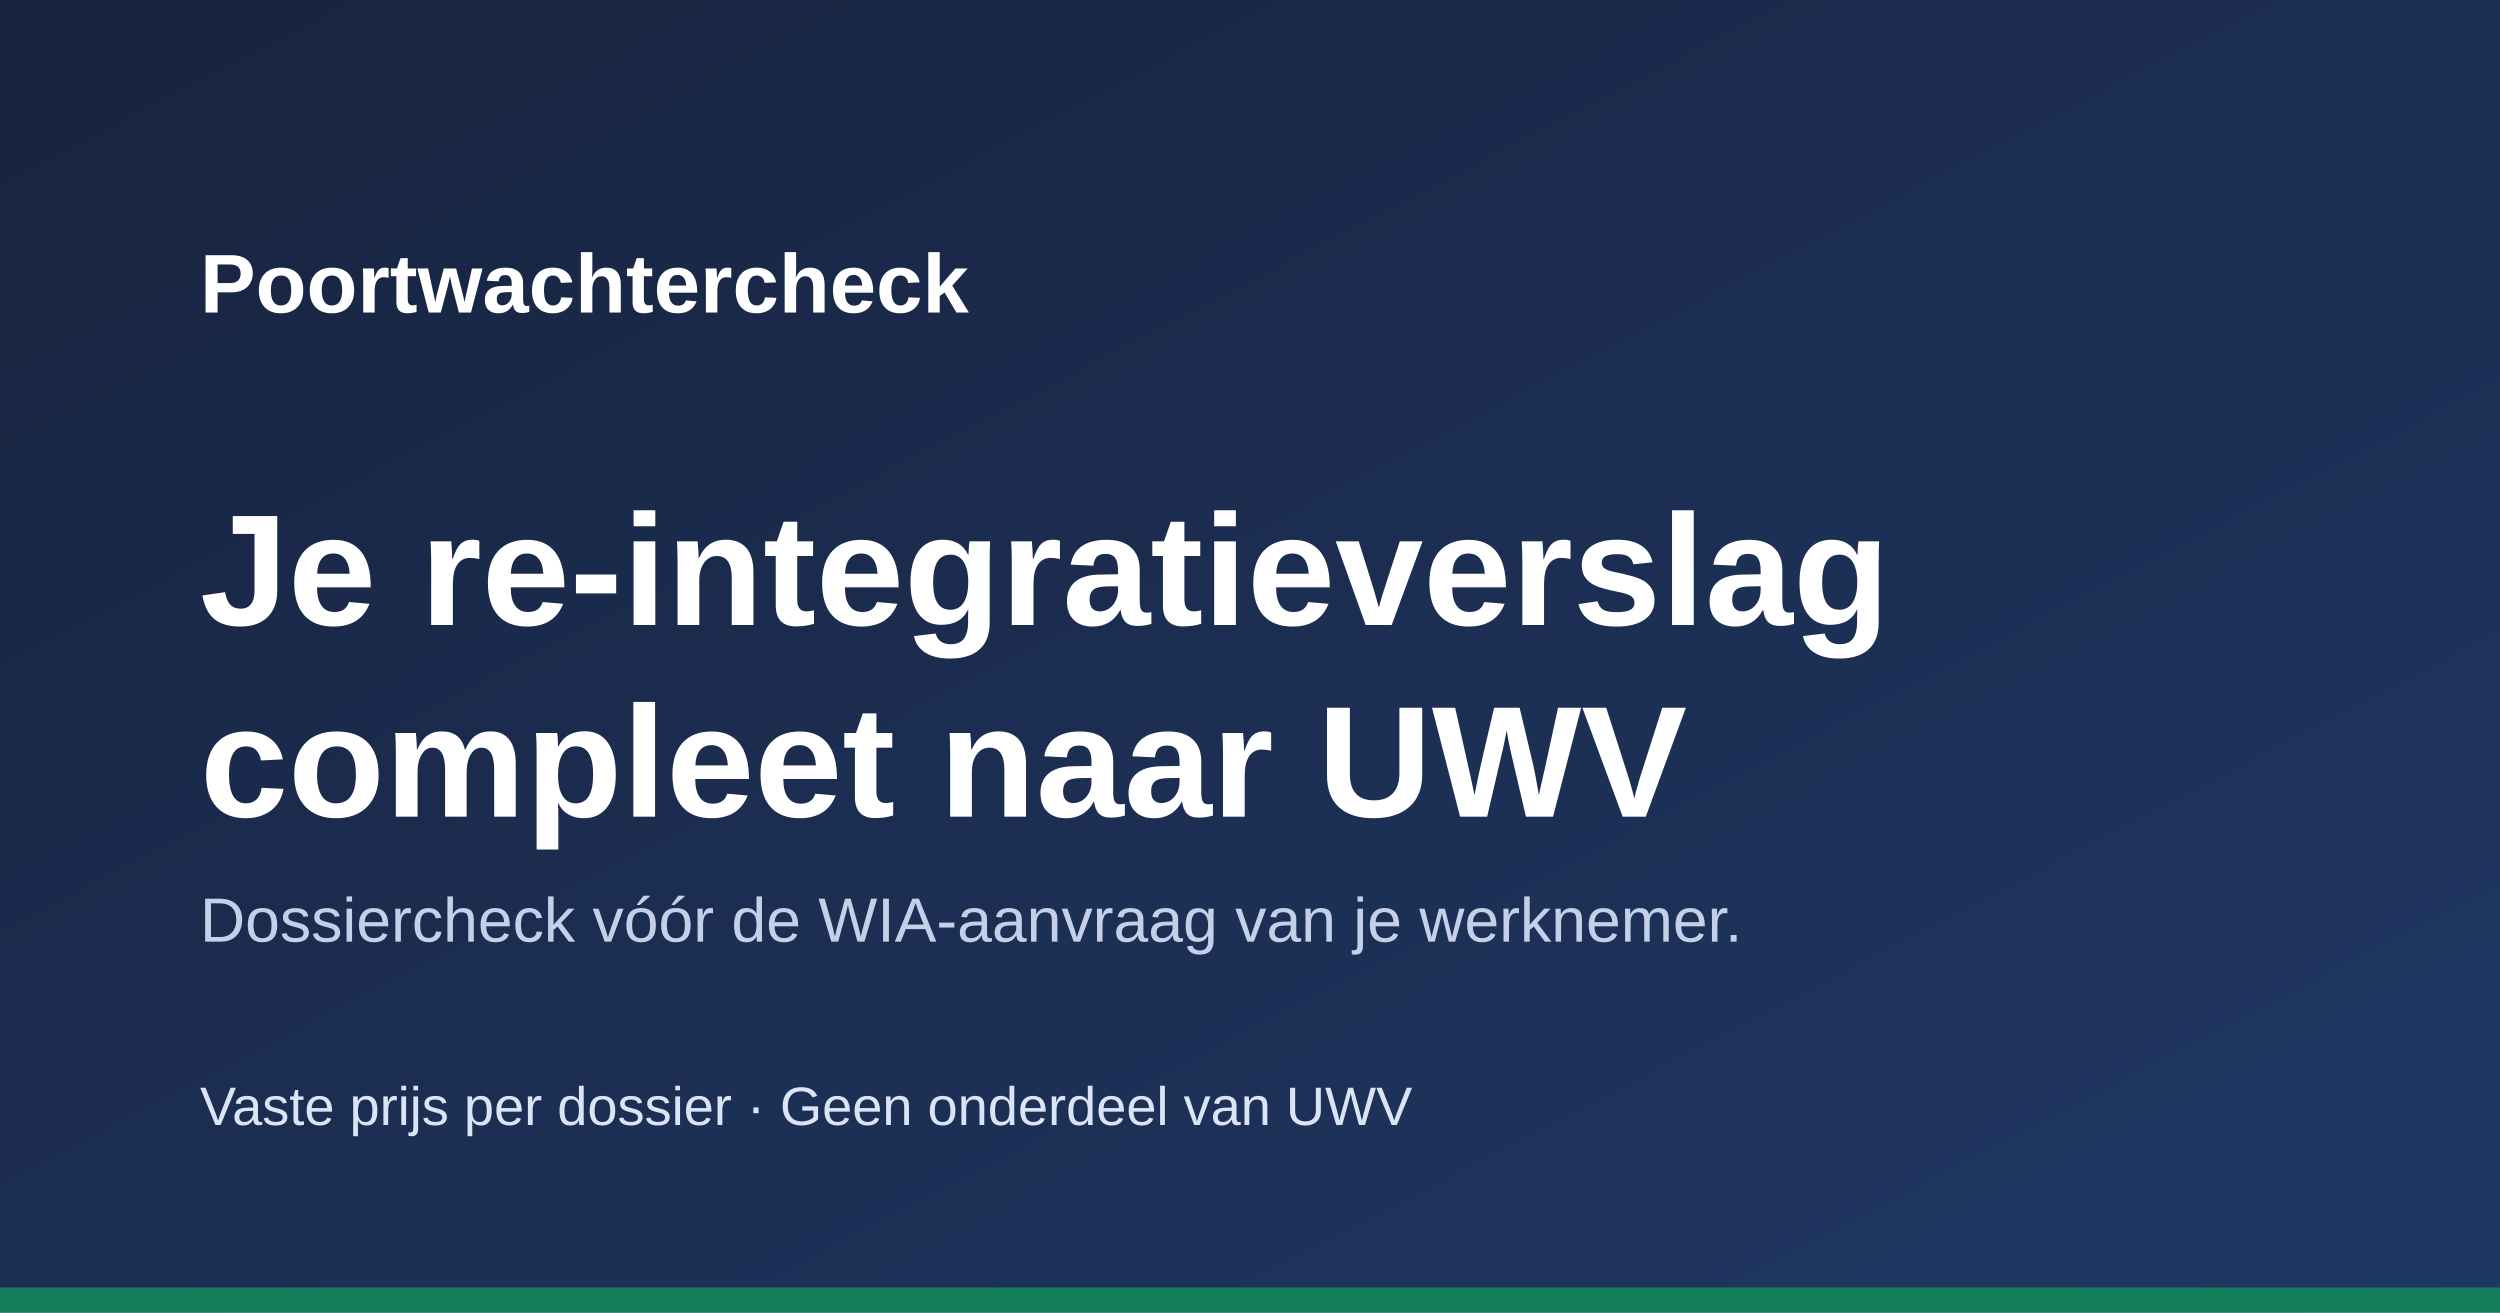
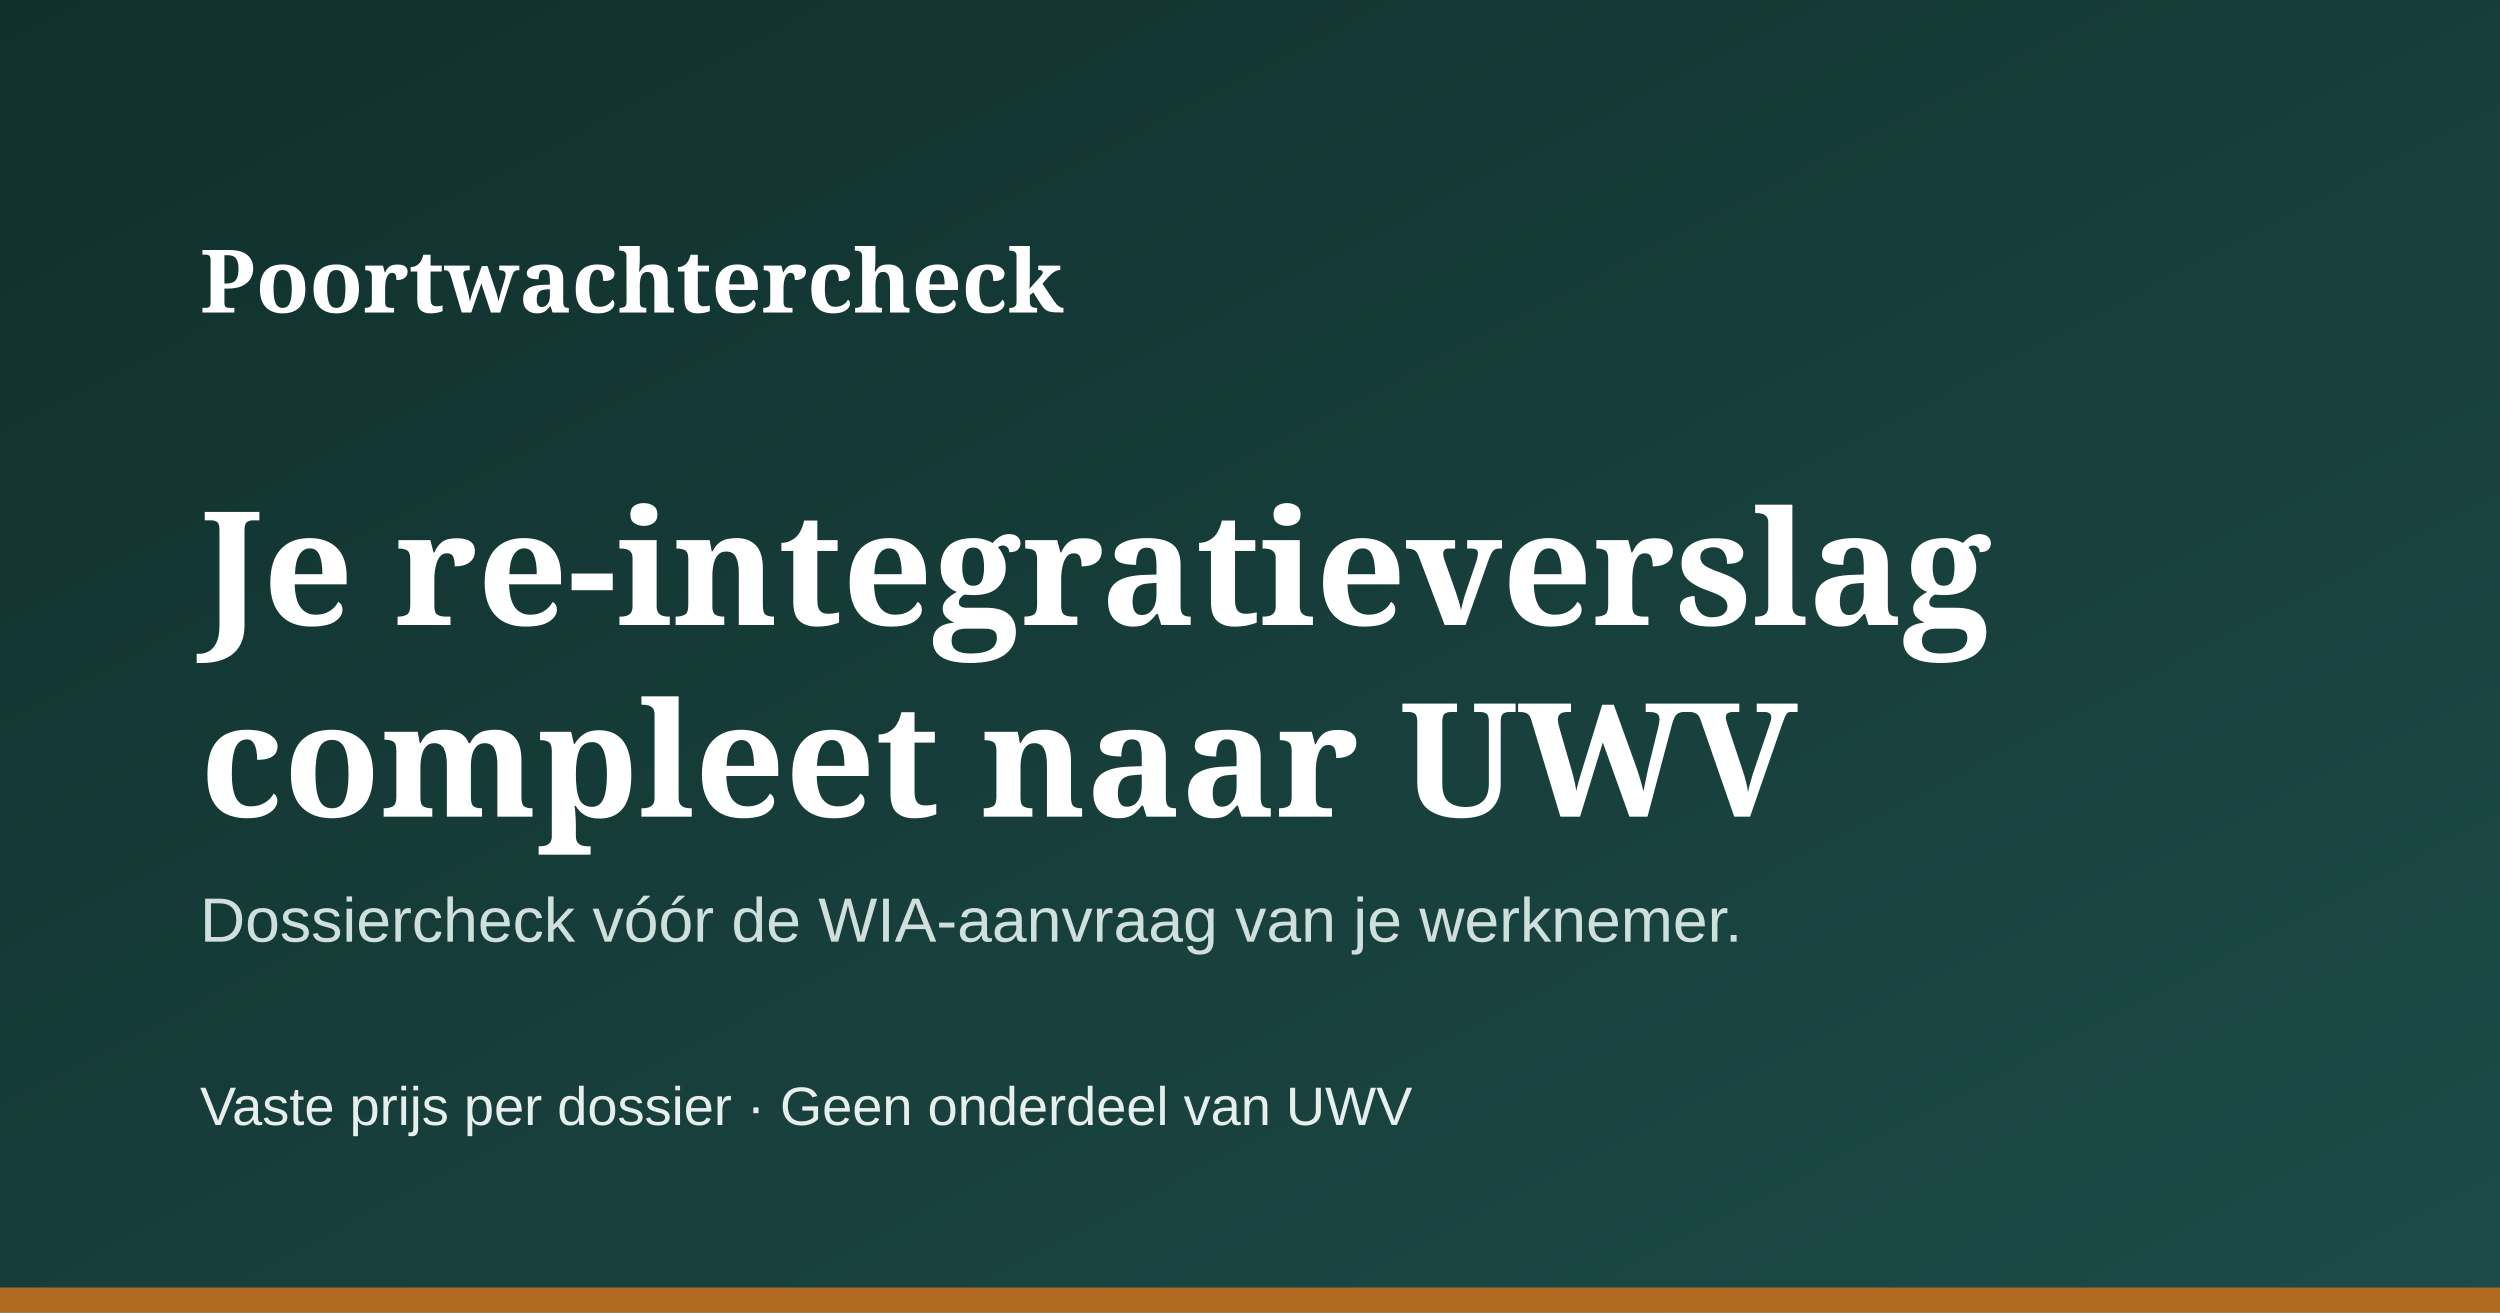
<svg xmlns="http://www.w3.org/2000/svg" width="1200" height="630" viewBox="0 0 1200 630">
  <defs>
    <linearGradient id="bg" x1="0" y1="0" x2="1" y2="1">
-       <stop offset="0" stop-color="#18233f" />
-       <stop offset="1" stop-color="#1F3864" />
+       <stop offset="0" stop-color="#10302d" />
+       <stop offset="1" stop-color="#1d4b47" />
    </linearGradient>
  </defs>
  <rect width="1200" height="630" fill="url(#bg)" />
-   <rect x="0" y="618" width="1200" height="12" fill="#157f5b" />
-   <text x="96" y="150" font-family="Liberation Sans, Arial, DejaVu Sans, sans-serif" font-size="40" font-weight="700" fill="#ffffff">Poortwachtercheck</text>
-   <text x="96" y="300" font-family="Liberation Sans, Arial, DejaVu Sans, sans-serif" font-size="76" font-weight="800" fill="#ffffff">Je re-integratieverslag</text>
-   <text x="96" y="392" font-family="Liberation Sans, Arial, DejaVu Sans, sans-serif" font-size="76" font-weight="800" fill="#ffffff">compleet naar UWV</text>
-   <text x="96" y="452" font-family="Liberation Sans, Arial, DejaVu Sans, sans-serif" font-size="30" font-weight="500" fill="#c4d0e8">Dossiercheck vóór de WIA-aanvraag van je werknemer.</text>
-   <text x="96" y="540" font-family="Liberation Sans, Arial, DejaVu Sans, sans-serif" font-size="26" font-weight="500" fill="#dbe4f5">Vaste prijs per dossier · Geen onderdeel van UWV</text>
+   <rect x="0" y="618" width="1200" height="12" fill="#b06a22" />
+   <text x="96" y="150" font-family="Georgia, serif" font-size="42" font-weight="700" fill="#ffffff">Poortwachtercheck</text>
+   <text x="96" y="300" font-family="Georgia, serif" font-size="76" font-weight="700" fill="#ffffff">Je re-integratieverslag</text>
+   <text x="96" y="392" font-family="Georgia, serif" font-size="76" font-weight="700" fill="#ffffff">compleet naar UWV</text>
+   <text x="96" y="452" font-family="Liberation Sans, Arial, DejaVu Sans, sans-serif" font-size="30" font-weight="500" fill="#cfe0dc">Dossiercheck vóór de WIA-aanvraag van je werknemer.</text>
+   <text x="96" y="540" font-family="Liberation Sans, Arial, DejaVu Sans, sans-serif" font-size="26" font-weight="500" fill="#e6efec">Vaste prijs per dossier · Geen onderdeel van UWV</text>
</svg>
